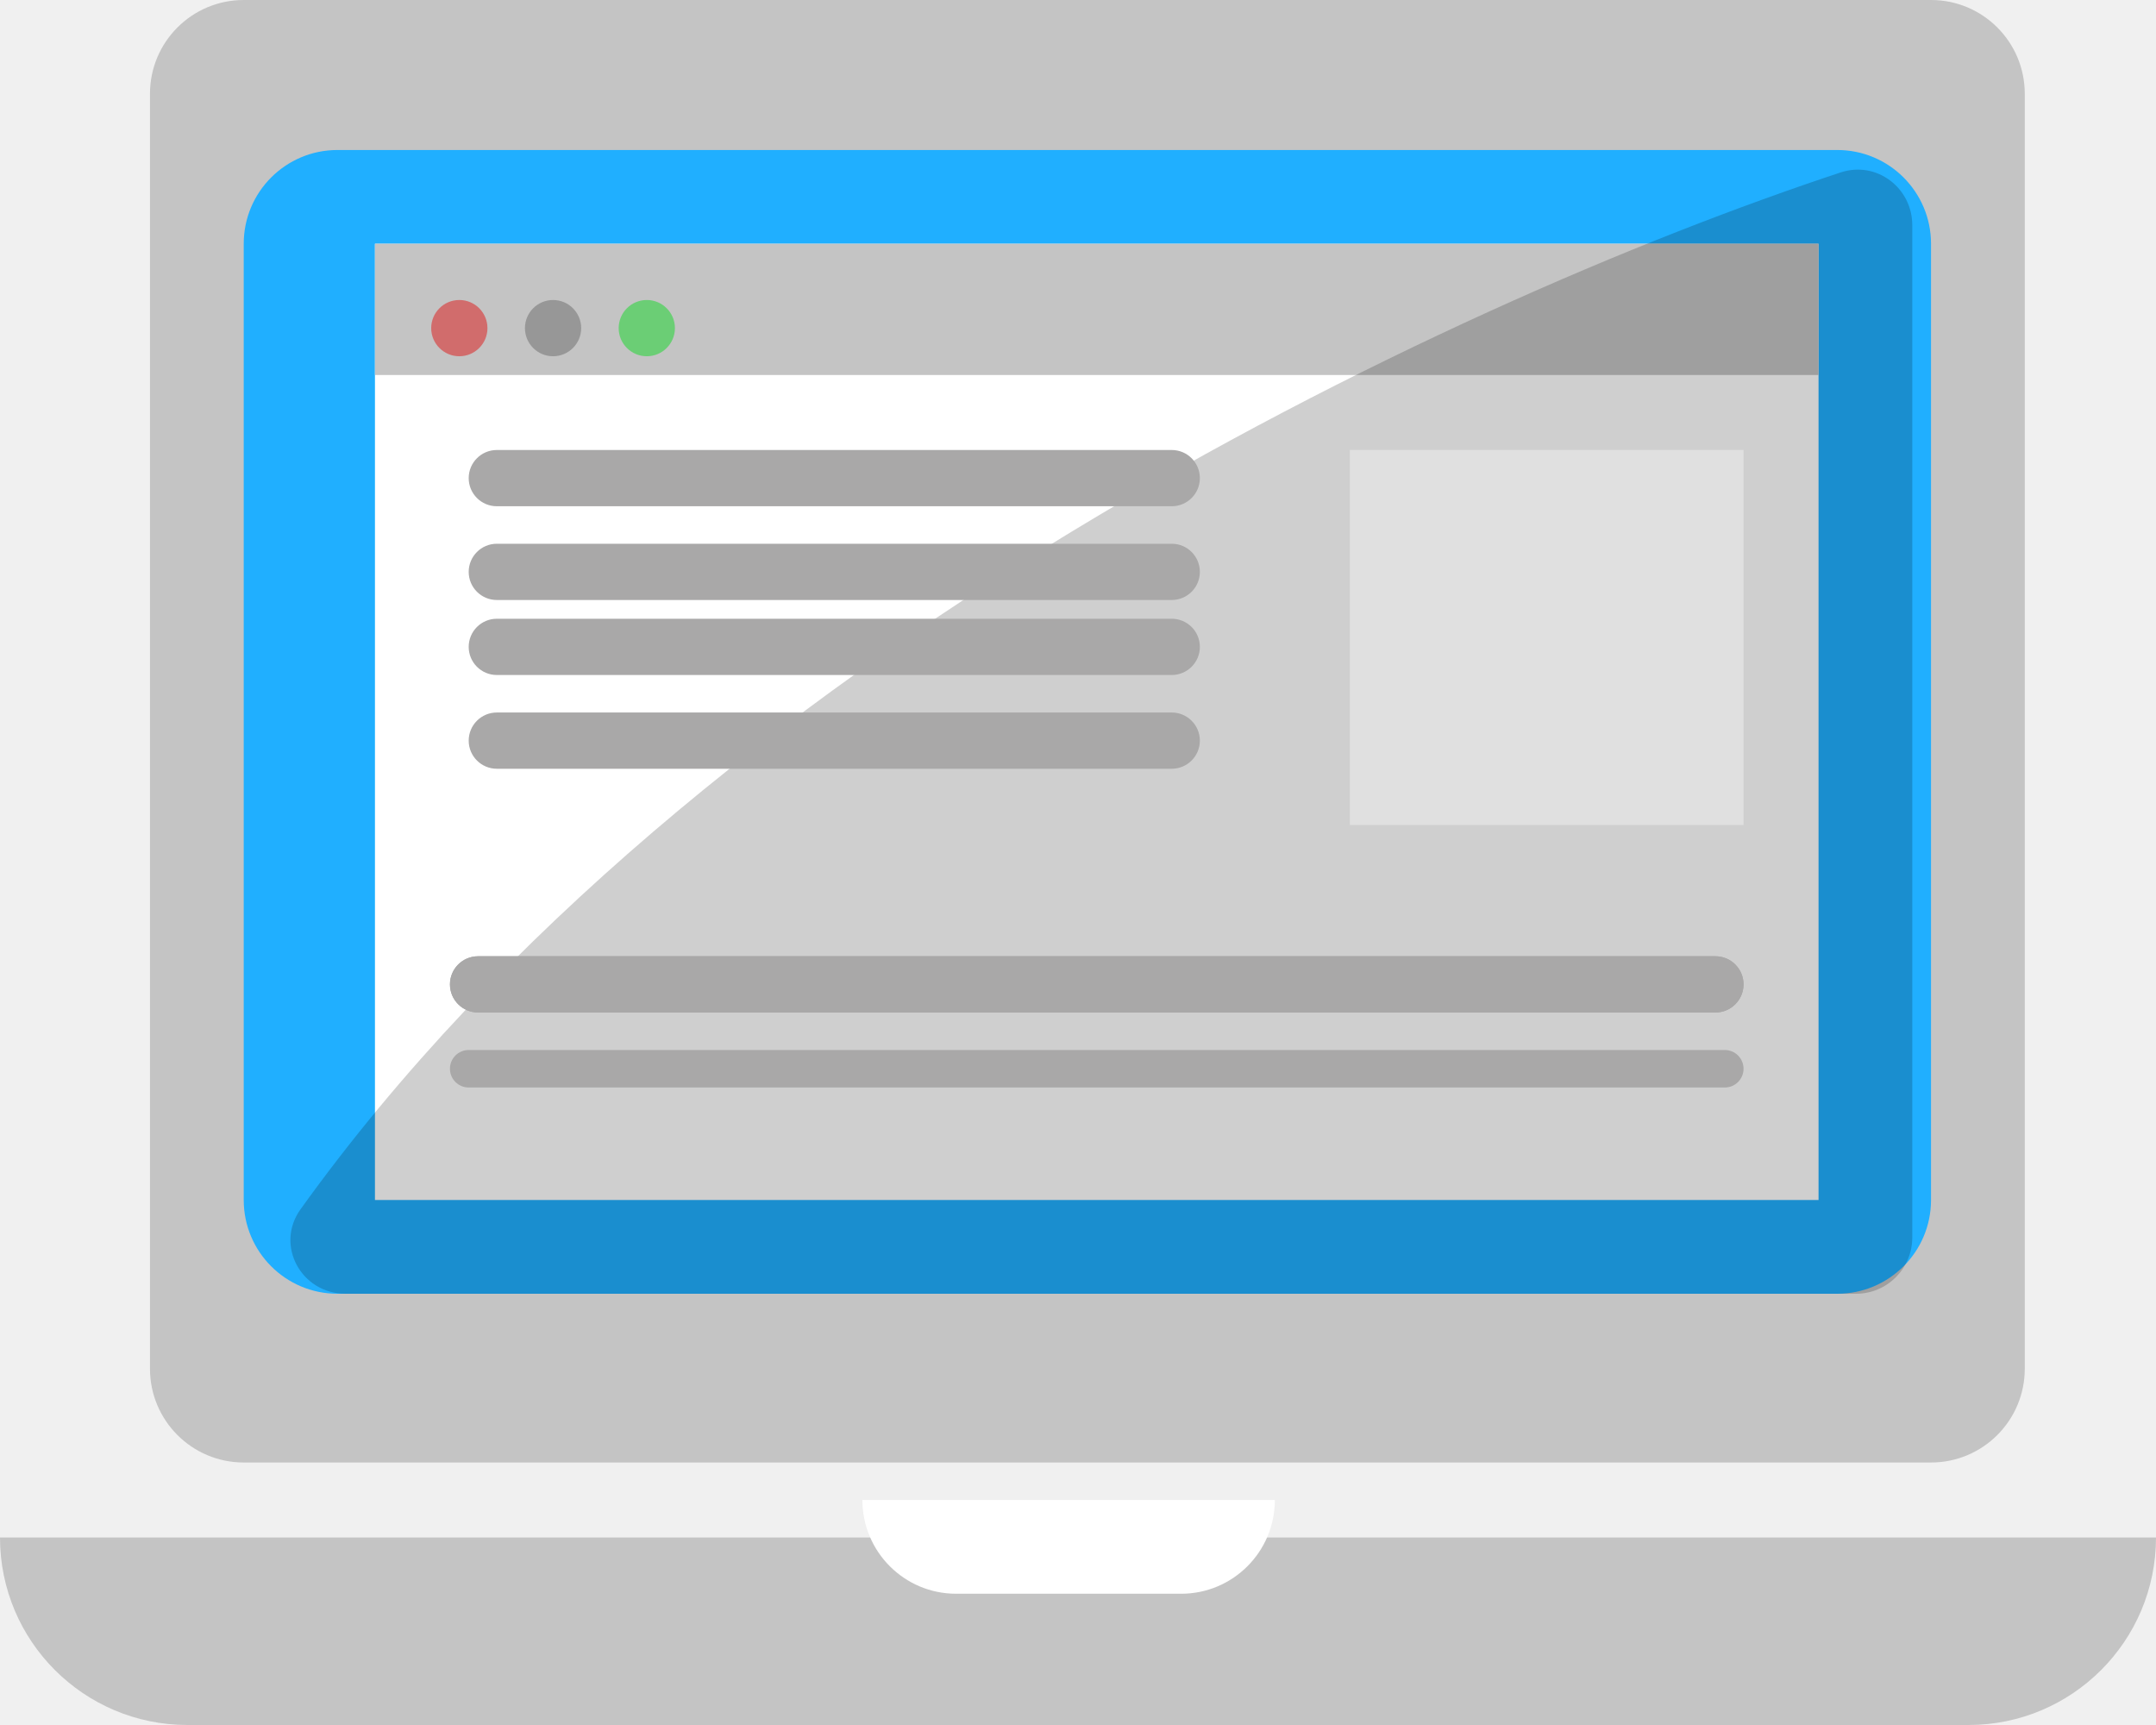
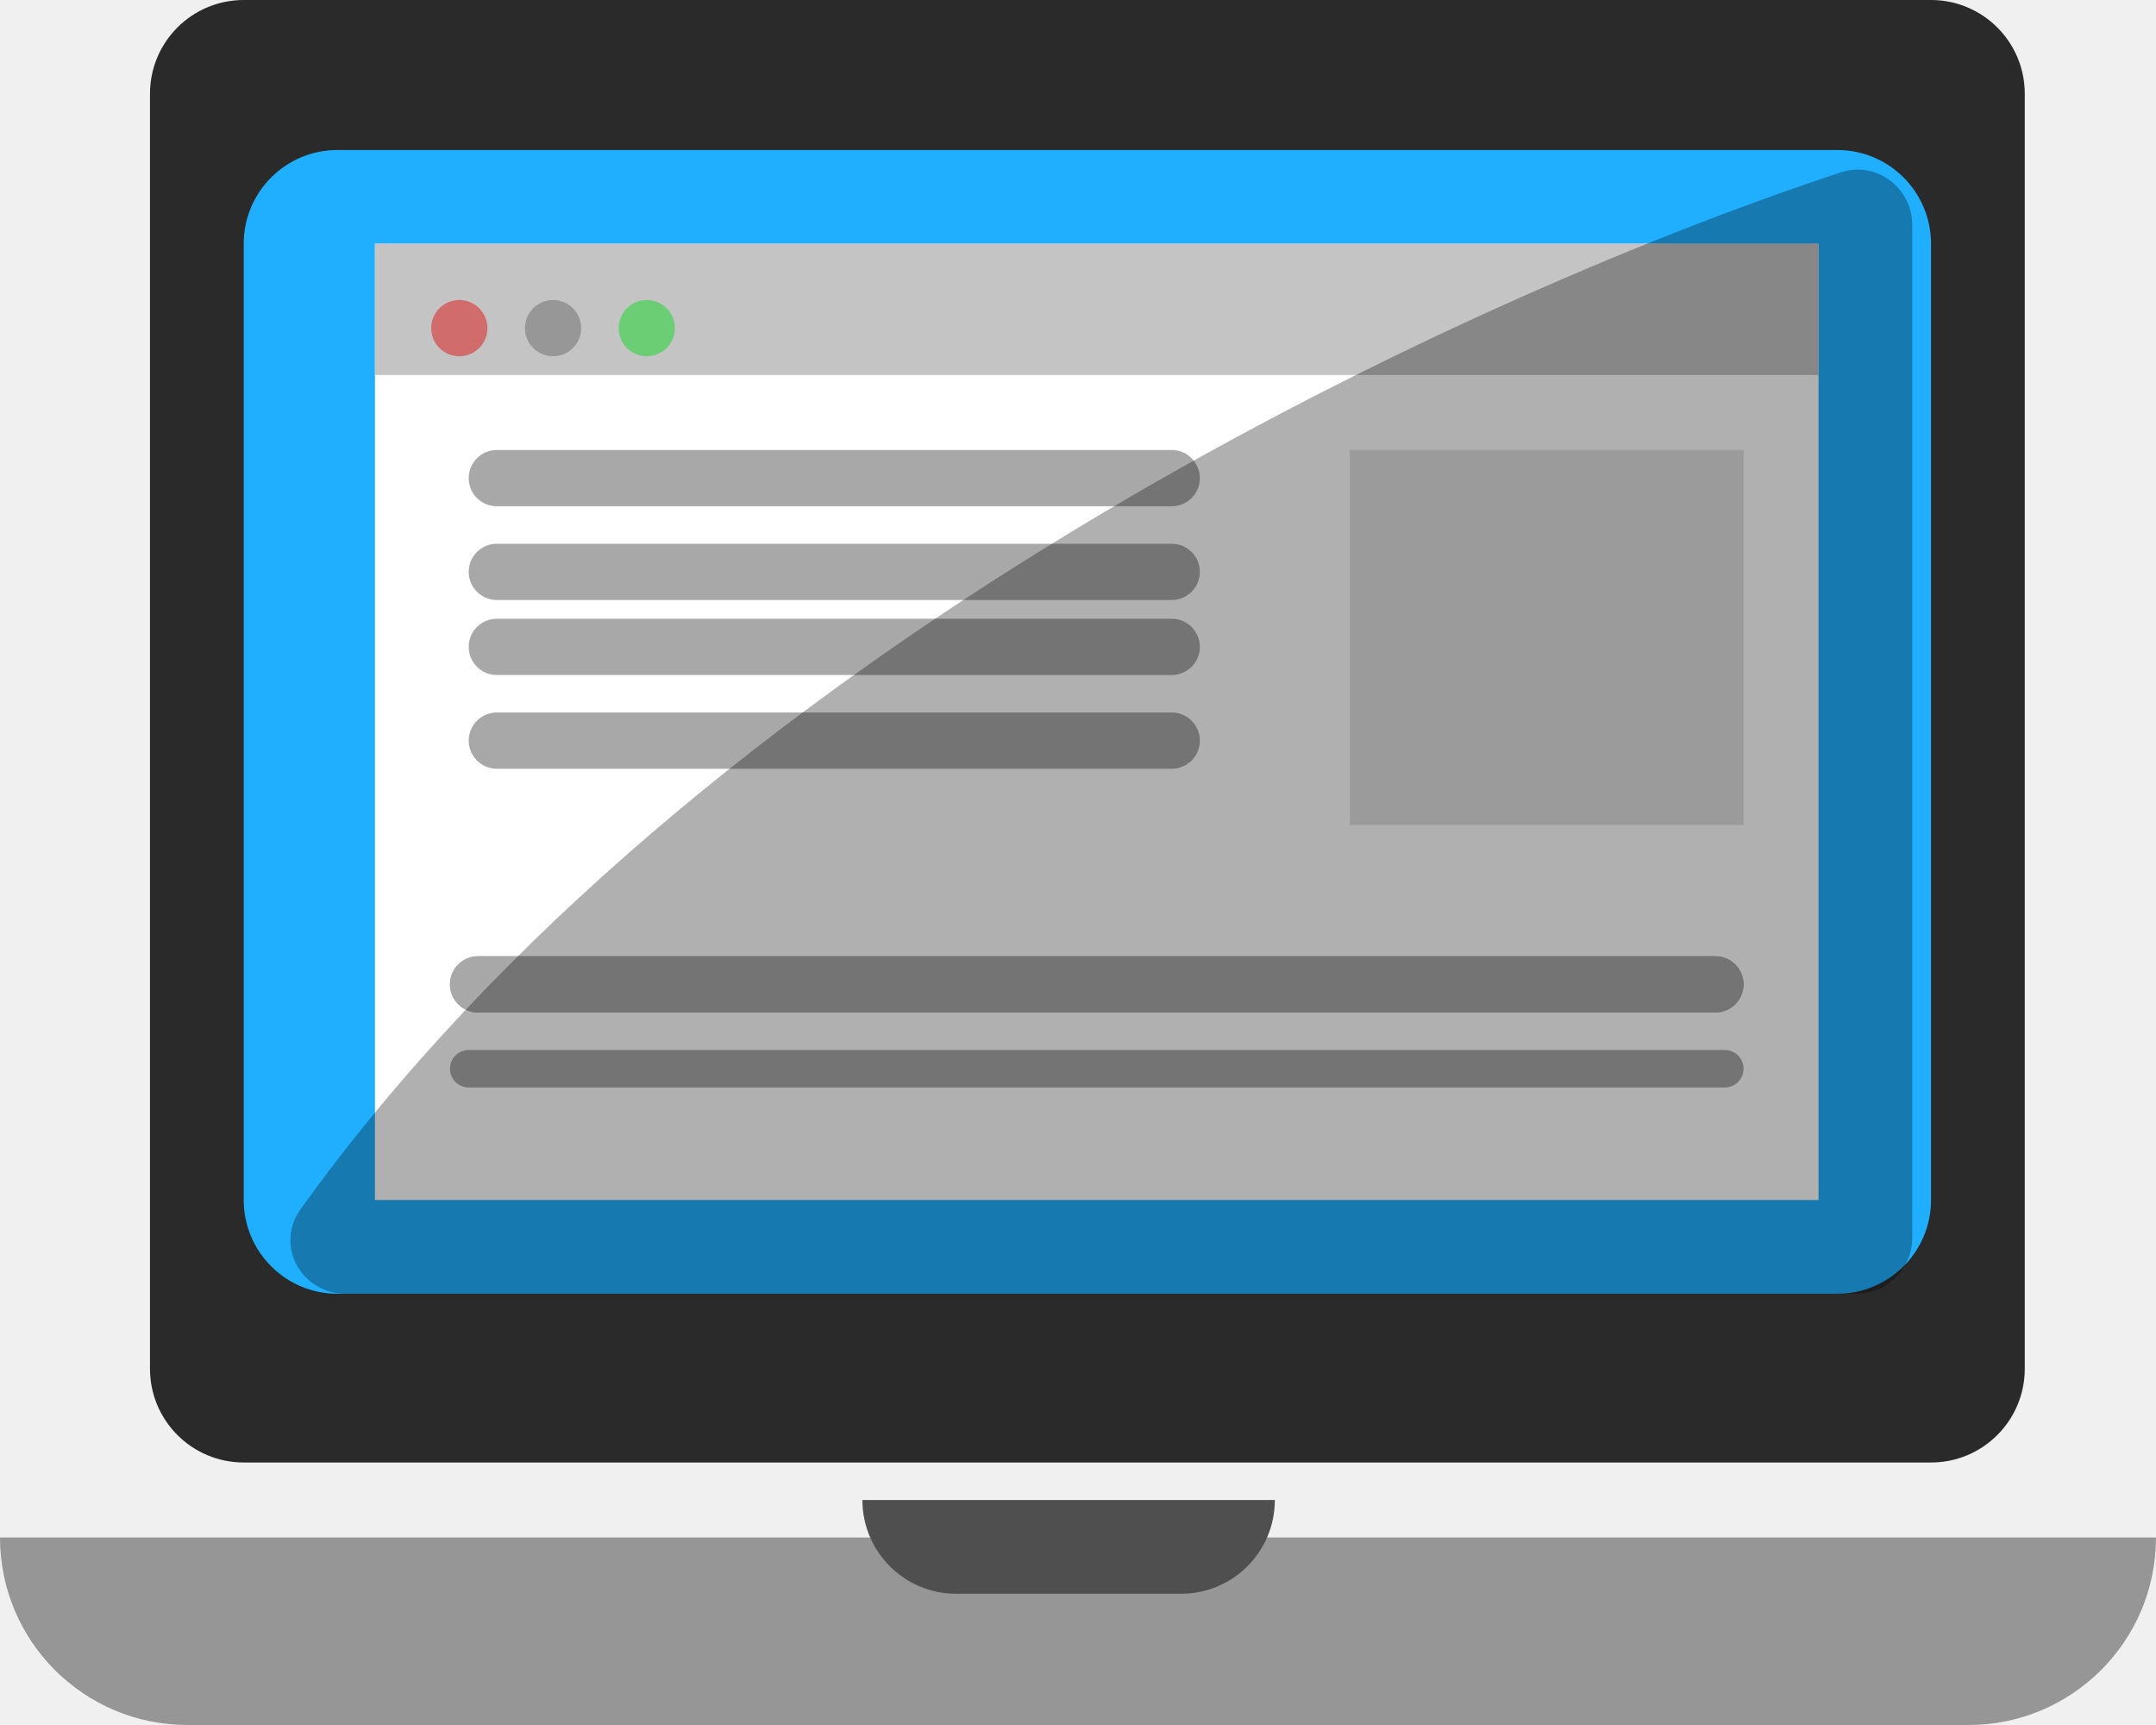
<svg xmlns="http://www.w3.org/2000/svg" width="115" height="92" viewBox="0 0 115 92" fill="none">
-   <rect x="8" width="100" height="78" rx="5" fill="#C4C4C4" />
+   <rect x="8" width="100" height="78" rx="5" fill="#2B2A2A" />
  <rect x="13" y="8" width="90" height="61" rx="5" fill="#20AFFF" />
  <rect x="20" y="13" width="77" height="51" fill="white" />
  <rect x="20" y="13" width="77" height="7" fill="#C4C4C4" />
-   <path d="M99 69H18.43C16.07 69 14.654 66.414 16.03 64.496C37.257 34.906 77.045 16.178 98.183 9.195C100.085 8.567 102 10.008 102 12.011V66C102 67.657 100.657 69 99 69Z" fill="black" fill-opacity="0.19" />
  <circle cx="24.5" cy="17.5" r="1.5" fill="#D16C6C" />
  <circle cx="29.5" cy="17.5" r="1.5" fill="#979797" />
  <circle cx="34.5" cy="17.5" r="1.5" fill="#6BCE75" />
  <rect x="25" y="24" width="39" height="3" rx="1.5" fill="#A9A8A8" />
  <rect x="25" y="29" width="39" height="3" rx="1.5" fill="#A9A8A8" />
  <rect x="25" y="33" width="39" height="3" rx="1.5" fill="#A9A8A8" />
  <rect x="25" y="38" width="39" height="3" rx="1.5" fill="#A9A8A8" />
  <rect x="24" y="51" width="69" height="3" rx="1.5" fill="#A9A8A8" />
  <rect x="24" y="56" width="69" height="2" rx="1" fill="#A9A8A8" />
  <rect x="24" y="51" width="69" height="3" rx="1.5" fill="#A9A8A8" />
  <rect x="72" y="24" width="21" height="20" fill="#E0E0E0" />
-   <path d="M0 82H115V82C115 87.523 110.523 92 105 92H10C4.477 92 0 87.523 0 82V82Z" fill="#C4C4C4" />
-   <path d="M46 80H68V80C68 82.761 65.761 85 63 85H51C48.239 85 46 82.761 46 80V80Z" fill="white" />
+   <path d="M0 82H115C115 87.523 110.523 92 105 92H10C4.477 92 0 87.523 0 82Z" fill="#969696" />
+   <path d="M46 80H68C68 82.761 65.761 85 63 85H51C48.239 85 46 82.761 46 80Z" fill="#4F4F4F" />
+   <path d="M99 69H18.43C16.07 69 14.654 66.414 16.03 64.496C37.257 34.906 77.045 16.178 98.183 9.195C100.085 8.567 102 10.008 102 12.011V66C102 67.657 100.657 69 99 69Z" fill="black" fill-opacity="0.31" />
</svg>
